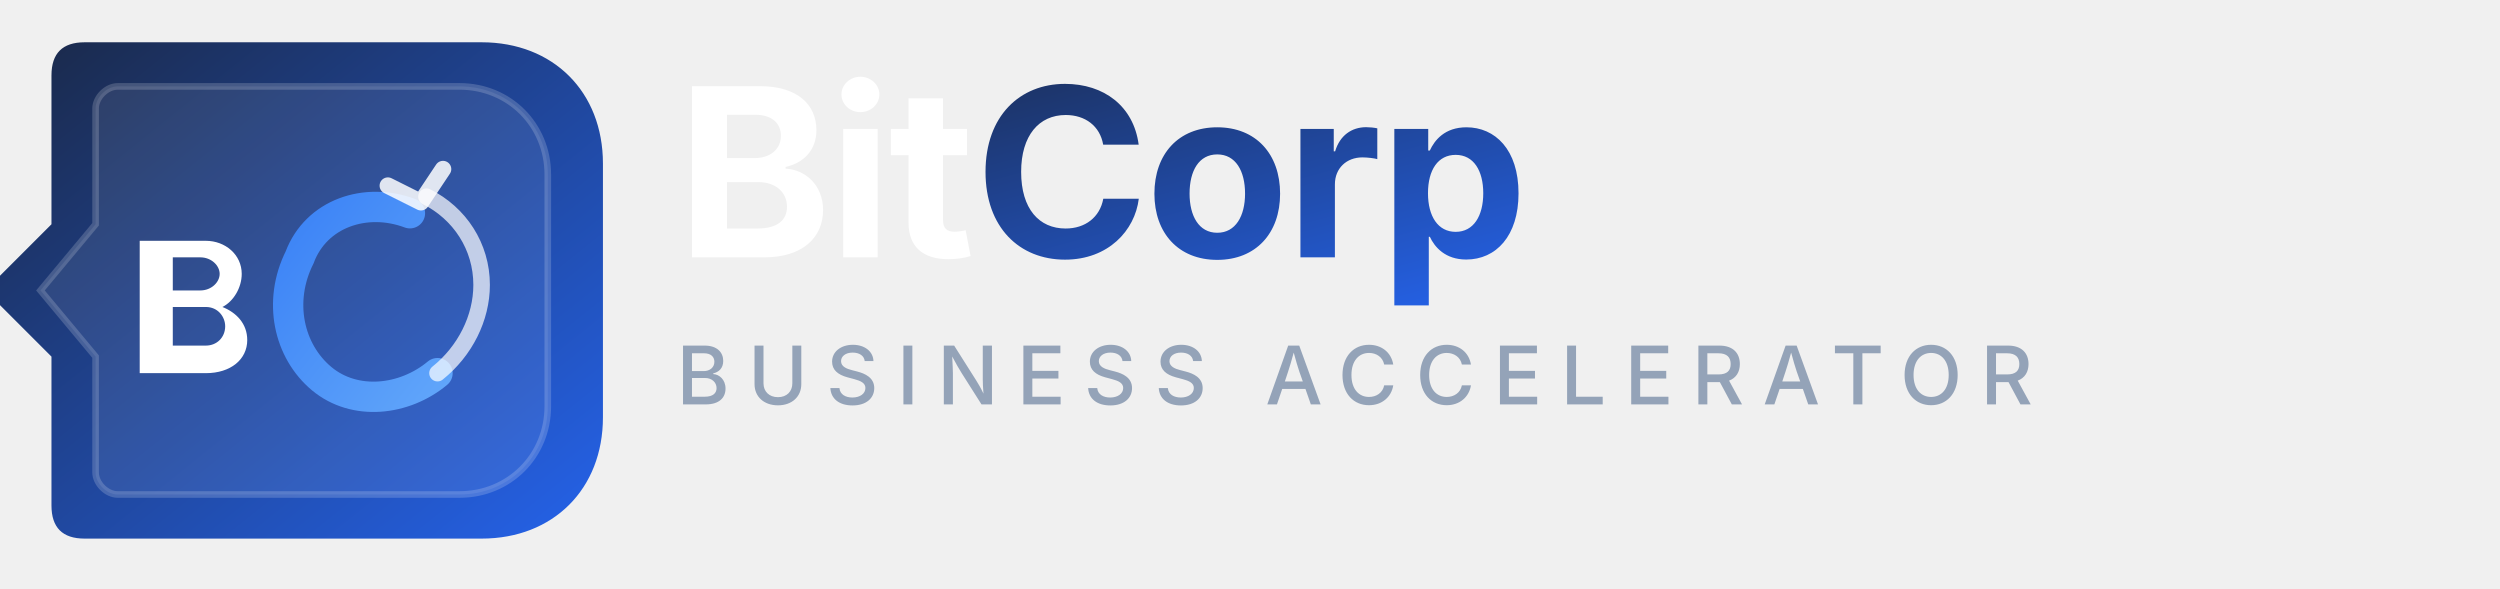
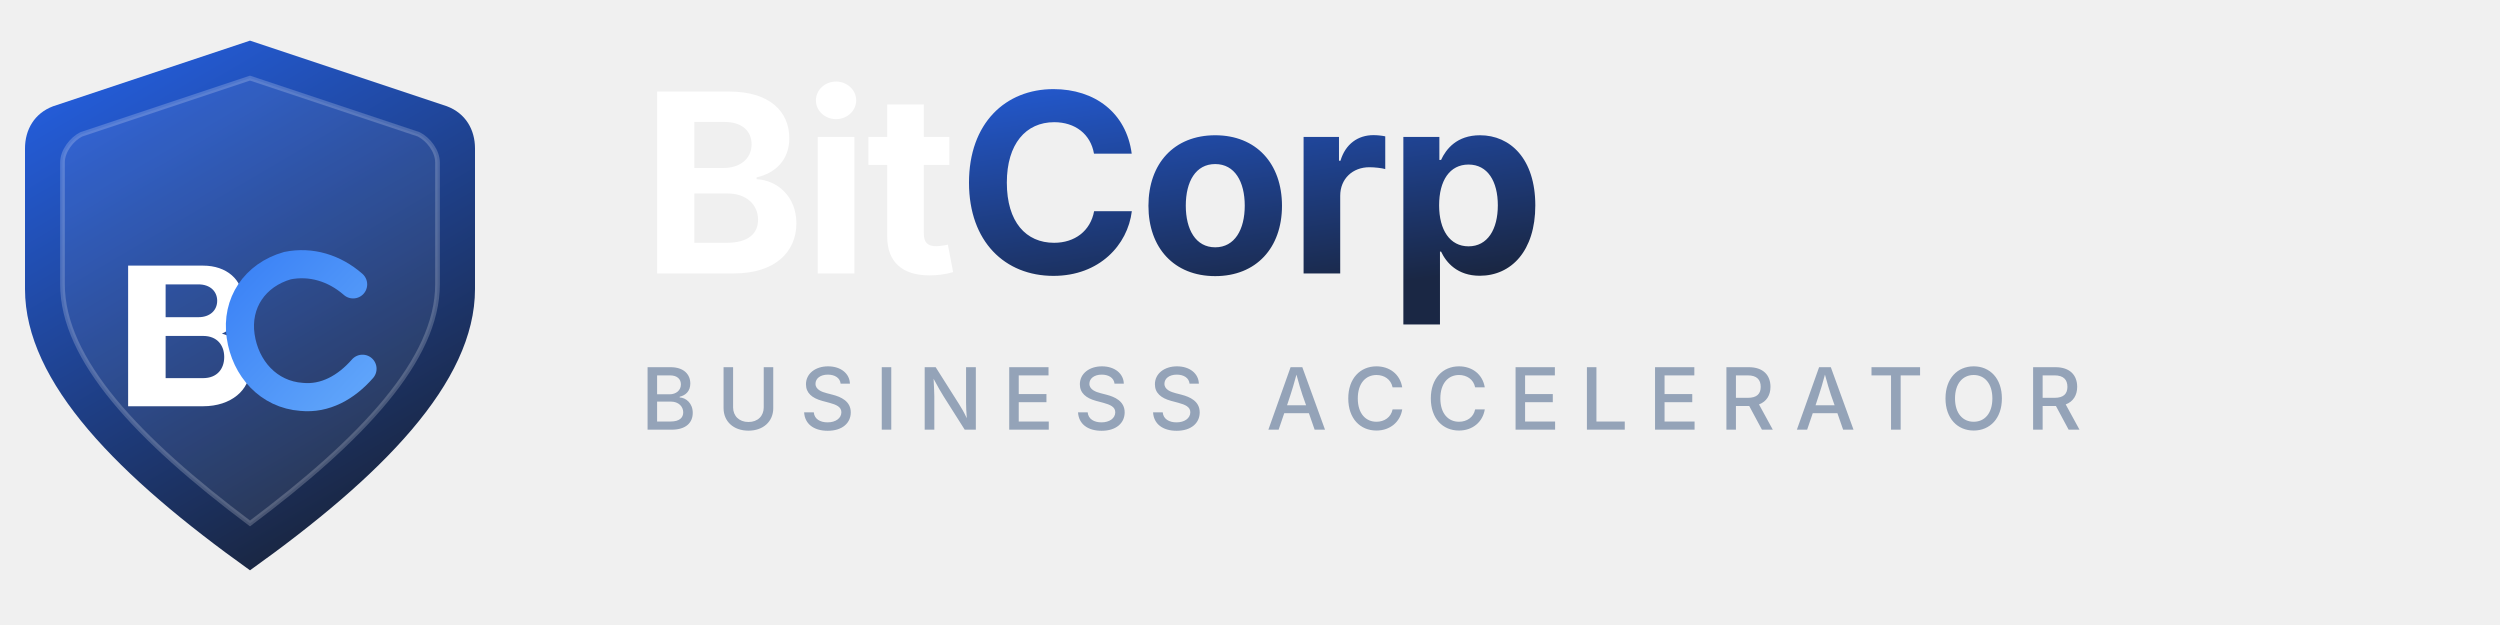
- <svg xmlns="http://www.w3.org/2000/svg" width="340" height="80" viewBox="0 0 340 80" fill="none">
+ <svg xmlns="http://www.w3.org/2000/svg" width="320" height="80" viewBox="0 0 320 80" fill="none">
  <defs>
-     <linearGradient id="bc-grad-l" x1="0" y1="0" x2="1" y2="1">
-       <stop offset="0%" stop-color="#1a2744" />
-       <stop offset="100%" stop-color="#2563eb" />
+     <linearGradient id="bc-grad-l" x1="0" y1="0" x2="0.5" y2="1">
+       <stop offset="0%" stop-color="#2563eb" />
+       <stop offset="100%" stop-color="#1a2744" />
    </linearGradient>
    <linearGradient id="bc-accent-l" x1="0" y1="0" x2="1" y2="1">
      <stop offset="0%" stop-color="#3b82f6" />
      <stop offset="100%" stop-color="#60a5fa" />
    </linearGradient>
  </defs>
-   <g transform="translate(-2, 2) scale(0.75)">
-     <path d="M18 5 L90 5 C103 5 112 14 112 27 L112 73 C112 86 103 95 90 95 L18 95 C14 95 12 93 12 89 L12 62 L0 50 L12 38 L12 11 C12 7 14 5 18 5 Z" fill="url(#bc-grad-l)" />
-     <path d="M24 13 L86 13 C95 13 102 20 102 29 L102 71 C102 80 95 87 86 87 L24 87 C22 87 20 85 20 83 L20 62 L10 50 L20 38 L20 17 C20 15 22 13 24 13 Z" fill="white" fill-opacity="0.08" stroke="white" stroke-width="1.2" stroke-opacity="0.18" />
-     <path d="M28 35 L28 65 L40 65 C44.5 65 47.5 62.5 47.5 59 C47.5 56 45.5 54 43 53 C45 52 46.5 49.5 46.5 47 C46.5 43.5 43.5 41 40 41 L28 41 Z M34 44 L39 44 C41 44 42.5 45.5 42.5 47 C42.5 48.5 41 50 39 50 L34 50 Z M34 53 L40 53 C42.2 53 43.5 54.8 43.5 56.5 C43.5 58.5 42 60 40 60 L34 60 Z" fill="white" fill-rule="evenodd" />
-     <g transform="translate(55,34)">
-       <path d="M22 2 C14 -1 5 2 2 10 C-2 18 0 27 6 32 C12 37 21 36 27 31" fill="none" stroke="url(#bc-accent-l)" stroke-width="5.5" stroke-linecap="round" />
-       <path d="M27 31 C32 27 35 21 35 15 C35 8 31 2 25 -1" fill="none" stroke="white" stroke-width="3" stroke-linecap="round" stroke-opacity="0.7" />
-       <path d="M28 -6 L24 0 L18 -3" fill="none" stroke="white" stroke-width="3" stroke-linecap="round" stroke-linejoin="round" stroke-opacity="0.85" />
-     </g>
+   <g transform="translate(2, 4) scale(0.6)">
+     <path d="M50 2 L92 16 C96 17.5 98 21 98 25 L98 55 C98 75 78 95 50 115 C22 95 2 75 2 55 L2 25 C2 21 4 17.5 8 16 Z" fill="url(#bc-grad-l)" />
+     <path d="M50 10 L86 22 C88 23 90 25.5 90 28 L90 54 C90 70 74 87 50 105 C26 87 10 70 10 54 L10 28 C10 25.5 12 23 14 22 Z" fill="white" fill-opacity="0.07" stroke="white" stroke-width="1" stroke-opacity="0.2" />
+     <path d="M24 40 L24 80 L40 80 C46 80 50 76.5 50 72 C50 68 47.5 65.5 44 64.5 C46.5 63.5 48.5 60.5 48.5 57.5 C48.5 53 45 50 40 50 L24 50 Z M32 54 L39 54 C41.5 54 43 55.5 43 57.5 C43 59.5 41.5 61 39 61 L32 61 Z M32 65 L40 65 C43 65 44.5 67 44.5 69.5 C44.5 72 43 74 40 74 L32 74 Z" fill="white" fill-rule="evenodd" />
+     <path d="M72 54 C68 50.5 63 49 58 50 C51 52 47 58 48 65 C49 72 54 77.5 61 78 C66 78.5 70.5 76 74 72" fill="none" stroke="url(#bc-accent-l)" stroke-width="6" stroke-linecap="round" />
  </g>
-   <text x="92" y="35" font-family="system-ui, -apple-system, sans-serif" font-weight="700" font-size="32" fill="#ffffff" letter-spacing="-0.5">Bit<tspan fill="url(#bc-grad-l)">Corp</tspan>
+   <text x="82" y="35" font-family="system-ui, -apple-system, sans-serif" font-weight="700" font-size="32" fill="#ffffff" letter-spacing="-0.5">Bit<tspan fill="url(#bc-grad-l)">Corp</tspan>
  </text>
-   <text x="92" y="55" font-family="system-ui, -apple-system, sans-serif" font-weight="500" font-size="11" fill="#94a3b8" letter-spacing="2.5">BUSINESS ACCELERATOR</text>
+   <text x="82" y="55" font-family="system-ui, -apple-system, sans-serif" font-weight="500" font-size="11" fill="#94a3b8" letter-spacing="2.5">BUSINESS ACCELERATOR</text>
</svg>
